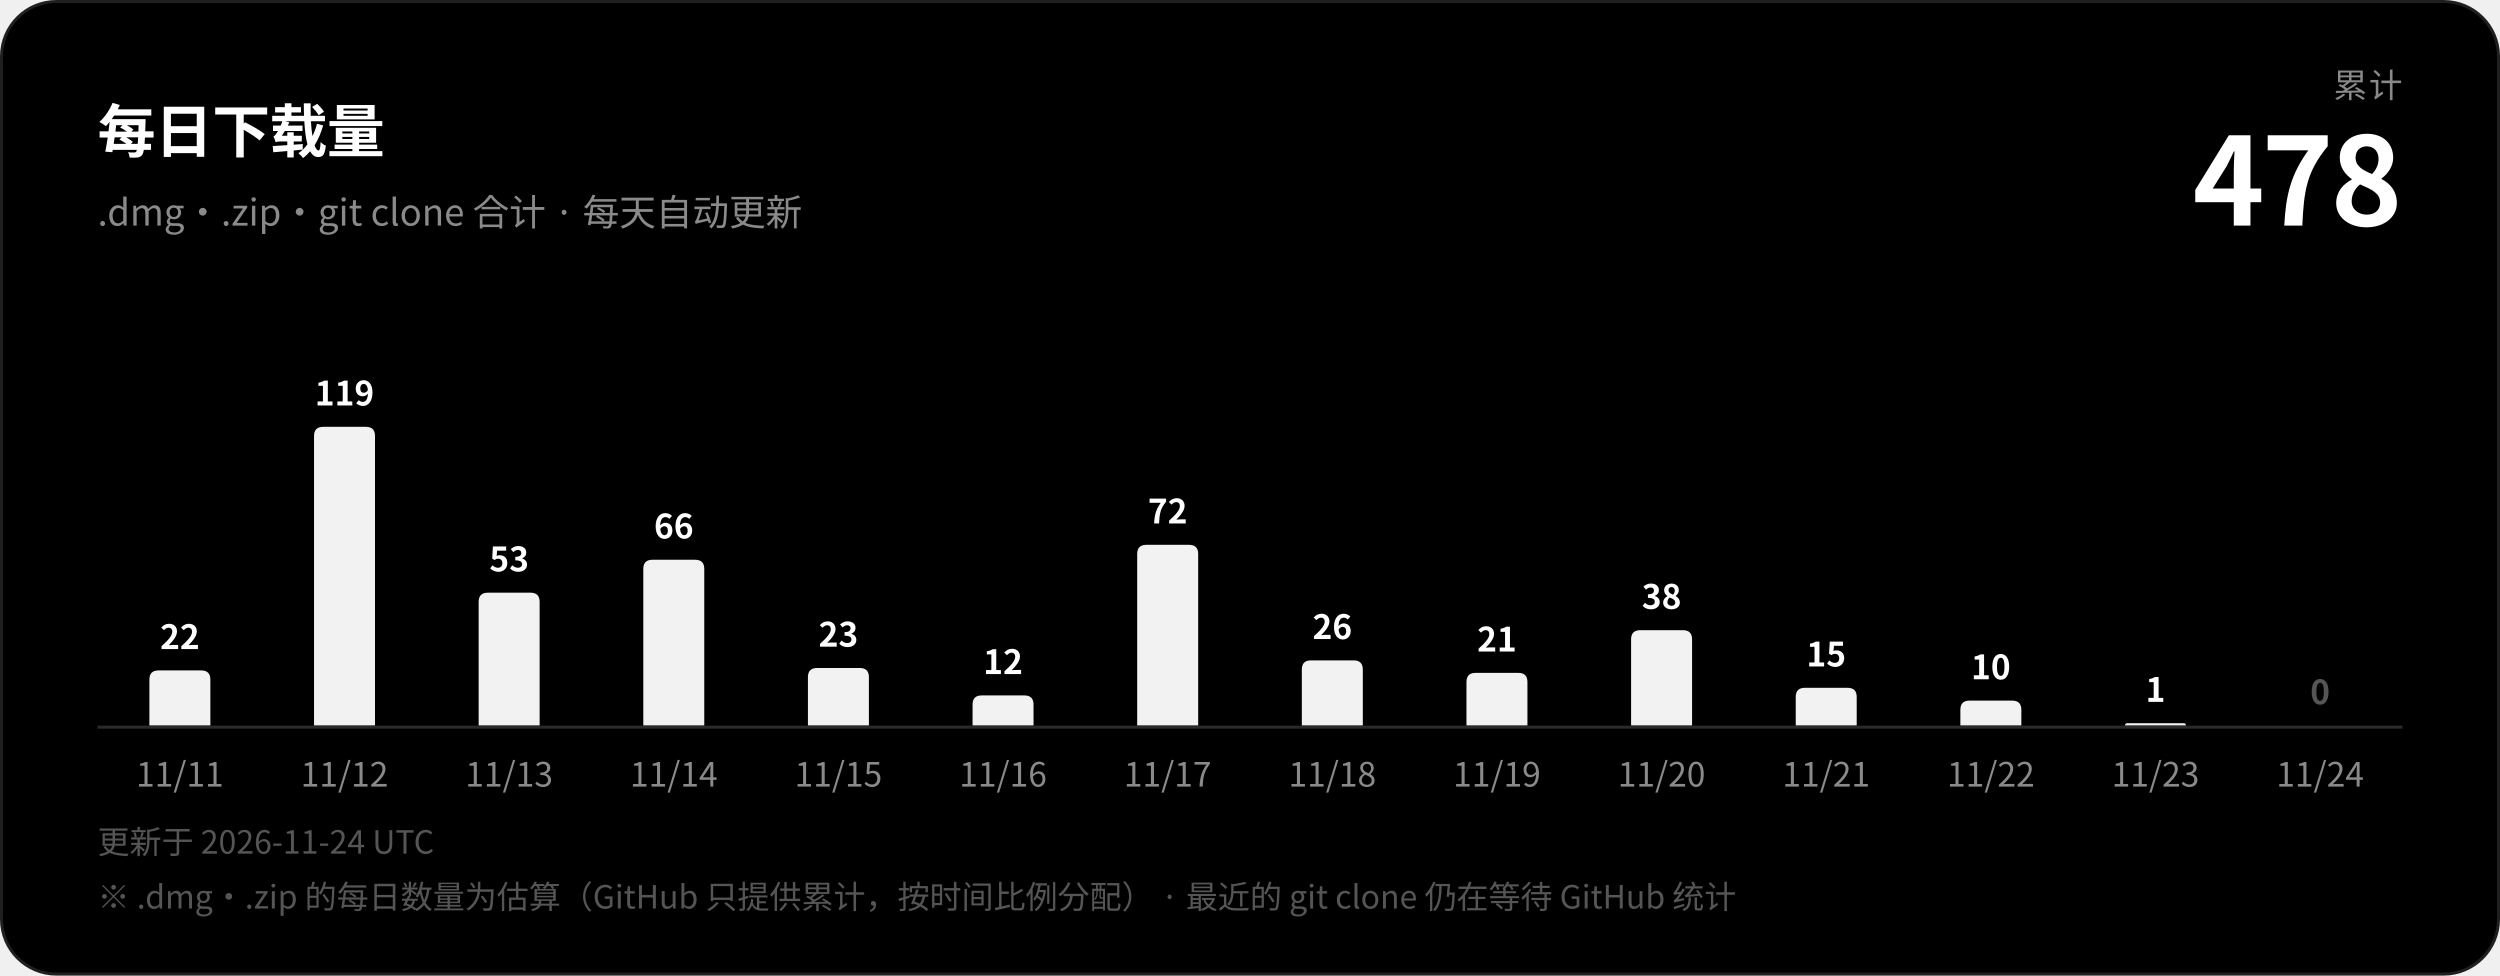
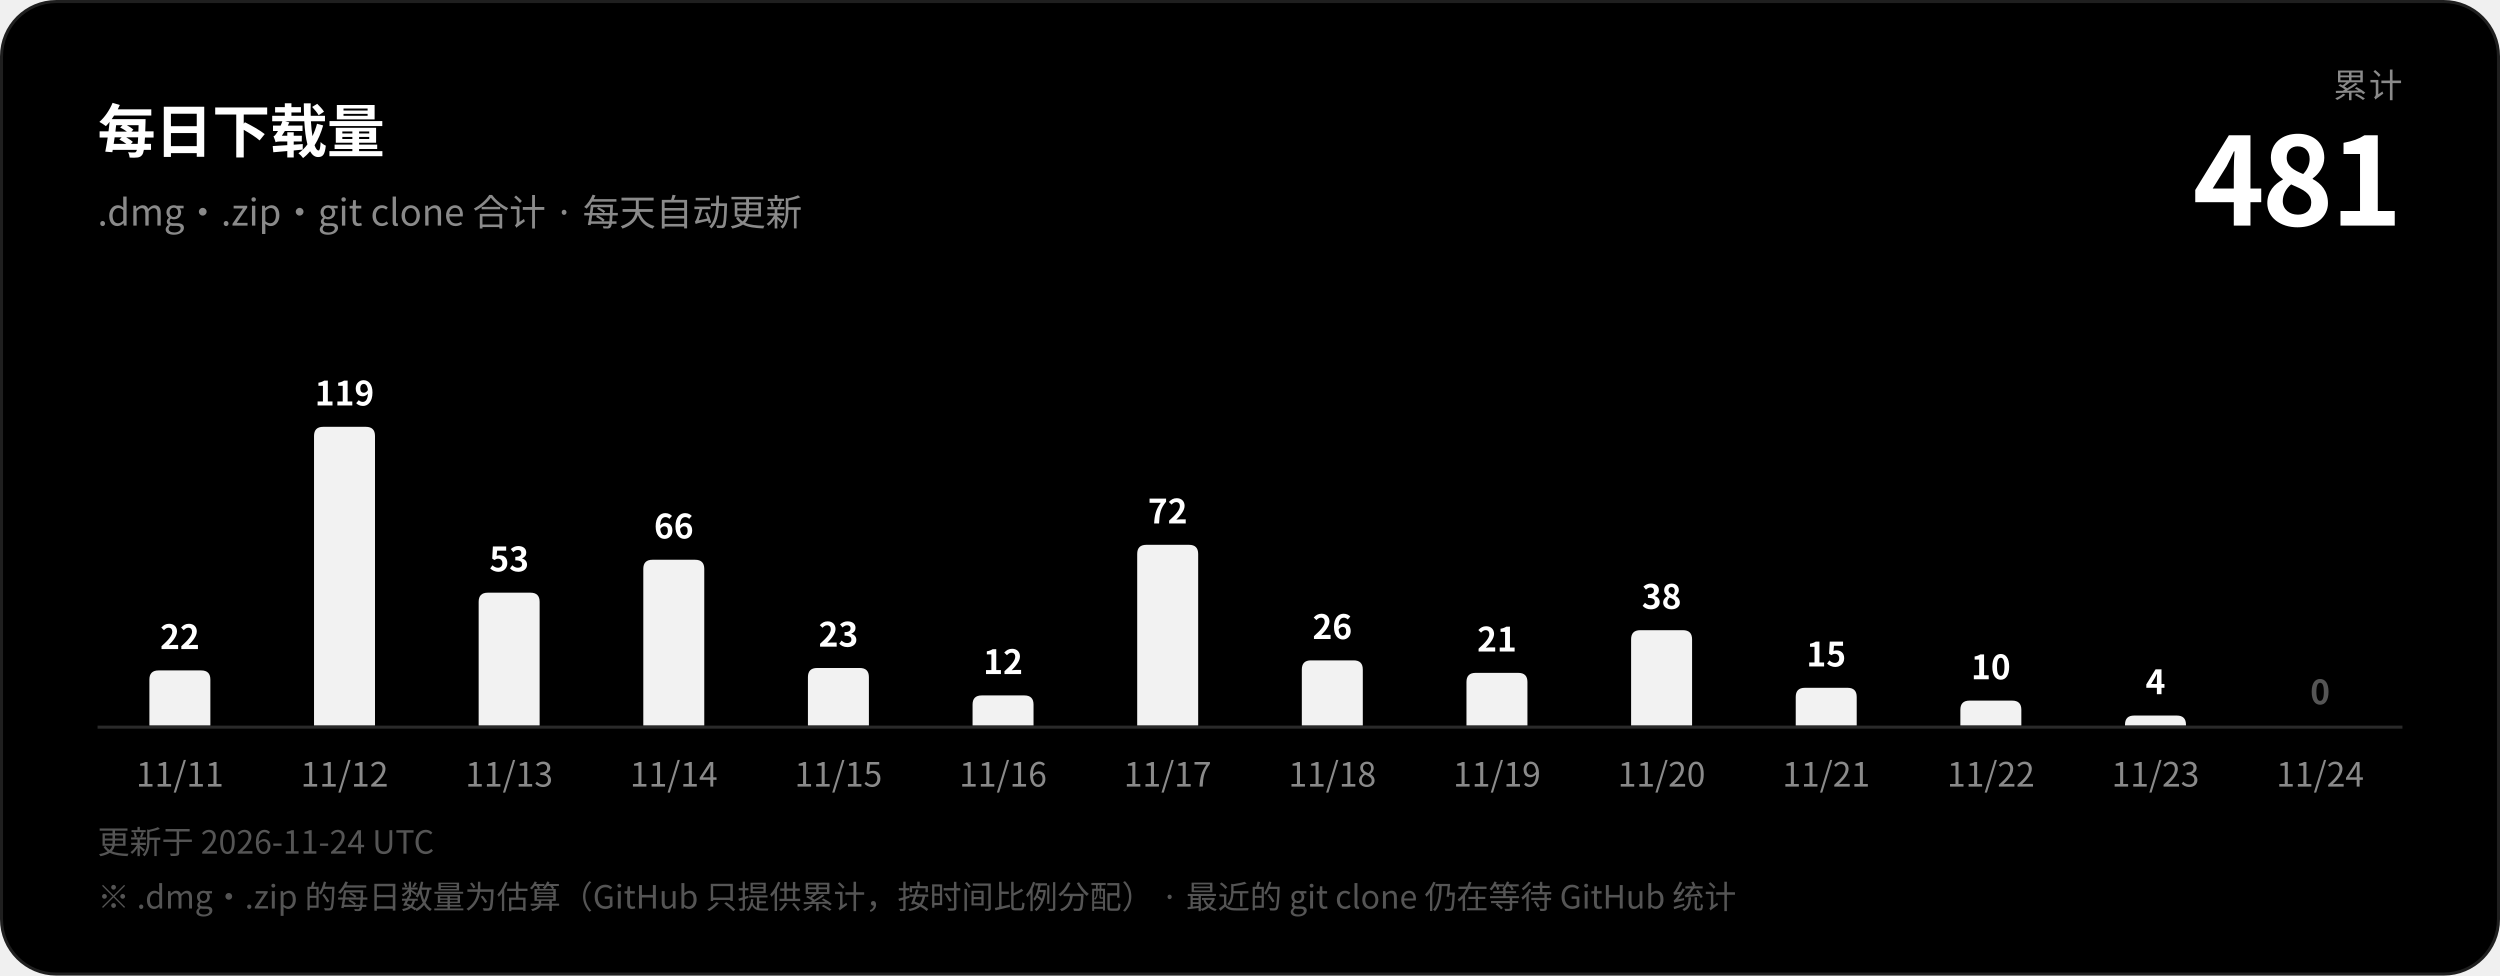
<svg xmlns="http://www.w3.org/2000/svg" width="820" height="320" viewBox="0 0 820 320" role="img" aria-label="每日下载量">
  <rect x="0.5" y="0.5" width="819" height="319" rx="18" fill="#000000" stroke="#1f1f1f" />
  <g font-family="-apple-system, BlinkMacSystemFont, 'SF Pro Display', 'Segoe UI', 'Hiragino Sans', 'Hiragino Kaku Gothic ProN', 'Noto Sans CJK JP', 'Noto Sans JP', 'PingFang SC', 'Microsoft YaHei', sans-serif" style="font-variant-numeric: tabular-nums">
    <text x="32" y="50" font-size="19" font-weight="600" fill="#ffffff" letter-spacing="-0.2">每日下载量</text>
    <text x="32" y="74" font-size="12" fill="#8a8a8a">.dmg・.zip・git clone 合计 · 每天自动更新</text>
    <text x="788" y="32" font-size="11" fill="#8a8a8a" text-anchor="end" letter-spacing="0.6">累计</text>
-     <text x="788" y="74" font-size="40" font-weight="700" fill="#ffffff" text-anchor="end" letter-spacing="-1">478</text>
+     <text x="788" y="74" font-size="40" font-weight="700" fill="#ffffff" text-anchor="end" letter-spacing="-1">481</text>
    <path d="M49.0,238.0V222.9Q49.0,219.9 52.0,219.9H66.0Q69.0,219.9 69.0,222.9V238.0Z" fill="#f2f2f2" />
    <text x="59.0" y="212.9" font-size="11" font-weight="600" fill="#ffffff" text-anchor="middle">22</text>
    <text x="59.0" y="258" font-size="11" fill="#8a8a8a" text-anchor="middle">11/11</text>
    <path d="M103.0,238.0V143.0Q103.0,140.0 106.0,140.0H120.0Q123.0,140.0 123.0,143.0V238.0Z" fill="#f2f2f2" />
    <text x="113.0" y="133.0" font-size="11" font-weight="600" fill="#ffffff" text-anchor="middle">119</text>
    <text x="113.0" y="258" font-size="11" fill="#8a8a8a" text-anchor="middle">11/12</text>
    <path d="M157.0,238.0V197.4Q157.0,194.4 160.0,194.4H174.0Q177.0,194.4 177.0,197.4V238.0Z" fill="#f2f2f2" />
    <text x="167.0" y="187.4" font-size="11" font-weight="600" fill="#ffffff" text-anchor="middle">53</text>
    <text x="167.0" y="258" font-size="11" fill="#8a8a8a" text-anchor="middle">11/13</text>
    <path d="M211.0,238.0V186.6Q211.0,183.6 214.0,183.6H228.0Q231.0,183.6 231.0,186.6V238.0Z" fill="#f2f2f2" />
    <text x="221.0" y="176.6" font-size="11" font-weight="600" fill="#ffffff" text-anchor="middle">66</text>
    <text x="221.0" y="258" font-size="11" fill="#8a8a8a" text-anchor="middle">11/14</text>
    <path d="M265.0,238.0V222.1Q265.0,219.1 268.0,219.1H282.0Q285.0,219.1 285.0,222.1V238.0Z" fill="#f2f2f2" />
    <text x="275.0" y="212.1" font-size="11" font-weight="600" fill="#ffffff" text-anchor="middle">23</text>
    <text x="275.0" y="258" font-size="11" fill="#8a8a8a" text-anchor="middle">11/15</text>
    <path d="M319.0,238.0V231.1Q319.0,228.1 322.0,228.1H336.0Q339.0,228.1 339.0,231.1V238.0Z" fill="#f2f2f2" />
    <text x="329.0" y="221.1" font-size="11" font-weight="600" fill="#ffffff" text-anchor="middle">12</text>
    <text x="329.0" y="258" font-size="11" fill="#8a8a8a" text-anchor="middle">11/16</text>
    <path d="M373.0,238.0V181.7Q373.0,178.7 376.0,178.7H390.0Q393.0,178.7 393.0,181.7V238.0Z" fill="#f2f2f2" />
    <text x="383.0" y="171.7" font-size="11" font-weight="600" fill="#ffffff" text-anchor="middle">72</text>
    <text x="383.0" y="258" font-size="11" fill="#8a8a8a" text-anchor="middle">11/17</text>
    <path d="M427.0,238.0V219.6Q427.0,216.6 430.0,216.6H444.0Q447.0,216.6 447.0,219.6V238.0Z" fill="#f2f2f2" />
    <text x="437.0" y="209.6" font-size="11" font-weight="600" fill="#ffffff" text-anchor="middle">26</text>
    <text x="437.0" y="258" font-size="11" fill="#8a8a8a" text-anchor="middle">11/18</text>
    <path d="M481.0,238.0V223.7Q481.0,220.7 484.0,220.7H498.0Q501.0,220.7 501.0,223.7V238.0Z" fill="#f2f2f2" />
    <text x="491.0" y="213.7" font-size="11" font-weight="600" fill="#ffffff" text-anchor="middle">21</text>
    <text x="491.0" y="258" font-size="11" fill="#8a8a8a" text-anchor="middle">11/19</text>
    <path d="M535.0,238.0V209.7Q535.0,206.7 538.0,206.7H552.0Q555.0,206.7 555.0,209.7V238.0Z" fill="#f2f2f2" />
    <text x="545.0" y="199.7" font-size="11" font-weight="600" fill="#ffffff" text-anchor="middle">38</text>
    <text x="545.0" y="258" font-size="11" fill="#8a8a8a" text-anchor="middle">11/20</text>
    <path d="M589.0,238.0V228.6Q589.0,225.6 592.0,225.6H606.0Q609.0,225.6 609.0,228.6V238.0Z" fill="#f2f2f2" />
    <text x="599.0" y="218.6" font-size="11" font-weight="600" fill="#ffffff" text-anchor="middle">15</text>
    <text x="599.0" y="258" font-size="11" fill="#8a8a8a" text-anchor="middle">11/21</text>
    <path d="M643.0,238.0V232.8Q643.0,229.8 646.0,229.8H660.0Q663.0,229.8 663.0,232.8V238.0Z" fill="#f2f2f2" />
    <text x="653.0" y="222.8" font-size="11" font-weight="600" fill="#ffffff" text-anchor="middle">10</text>
    <text x="653.0" y="258" font-size="11" fill="#8a8a8a" text-anchor="middle">11/22</text>
-     <path d="M697.0,238.0V238.0Q697.0,237.2 697.8,237.2H716.2Q717.0,237.2 717.0,238.0V238.0Z" fill="#f2f2f2" />
-     <text x="707.0" y="230.2" font-size="11" font-weight="600" fill="#ffffff" text-anchor="middle">1</text>
+     <path d="M697.0,238.0V237.7Q697.0,234.7 700.0,234.7H714.0Q717.0,234.7 717.0,237.7V238.0Z" fill="#f2f2f2" />
+     <text x="707.0" y="227.7" font-size="11" font-weight="600" fill="#ffffff" text-anchor="middle">4</text>
    <text x="707.0" y="258" font-size="11" fill="#8a8a8a" text-anchor="middle">11/23</text>
    <text x="761.0" y="231.0" font-size="11" font-weight="600" fill="#555555" text-anchor="middle">0</text>
    <text x="761.0" y="258" font-size="11" fill="#8a8a8a" text-anchor="middle">11/24</text>
    <line x1="32" y1="238.5" x2="788" y2="238.5" stroke="#2a2a2a" stroke-width="1" />
    <text x="32" y="280" font-size="10.5" fill="#555555">更新于 2026-11-24 UTC</text>
    <text x="32" y="298" font-size="10.5" fill="#555555">※ .dmg・.zip 的每日数量为估算（GitHub 只提供累计，按时间比例分配） · 最近的 git clone 仍在等待 GitHub 统计</text>
  </g>
</svg>
